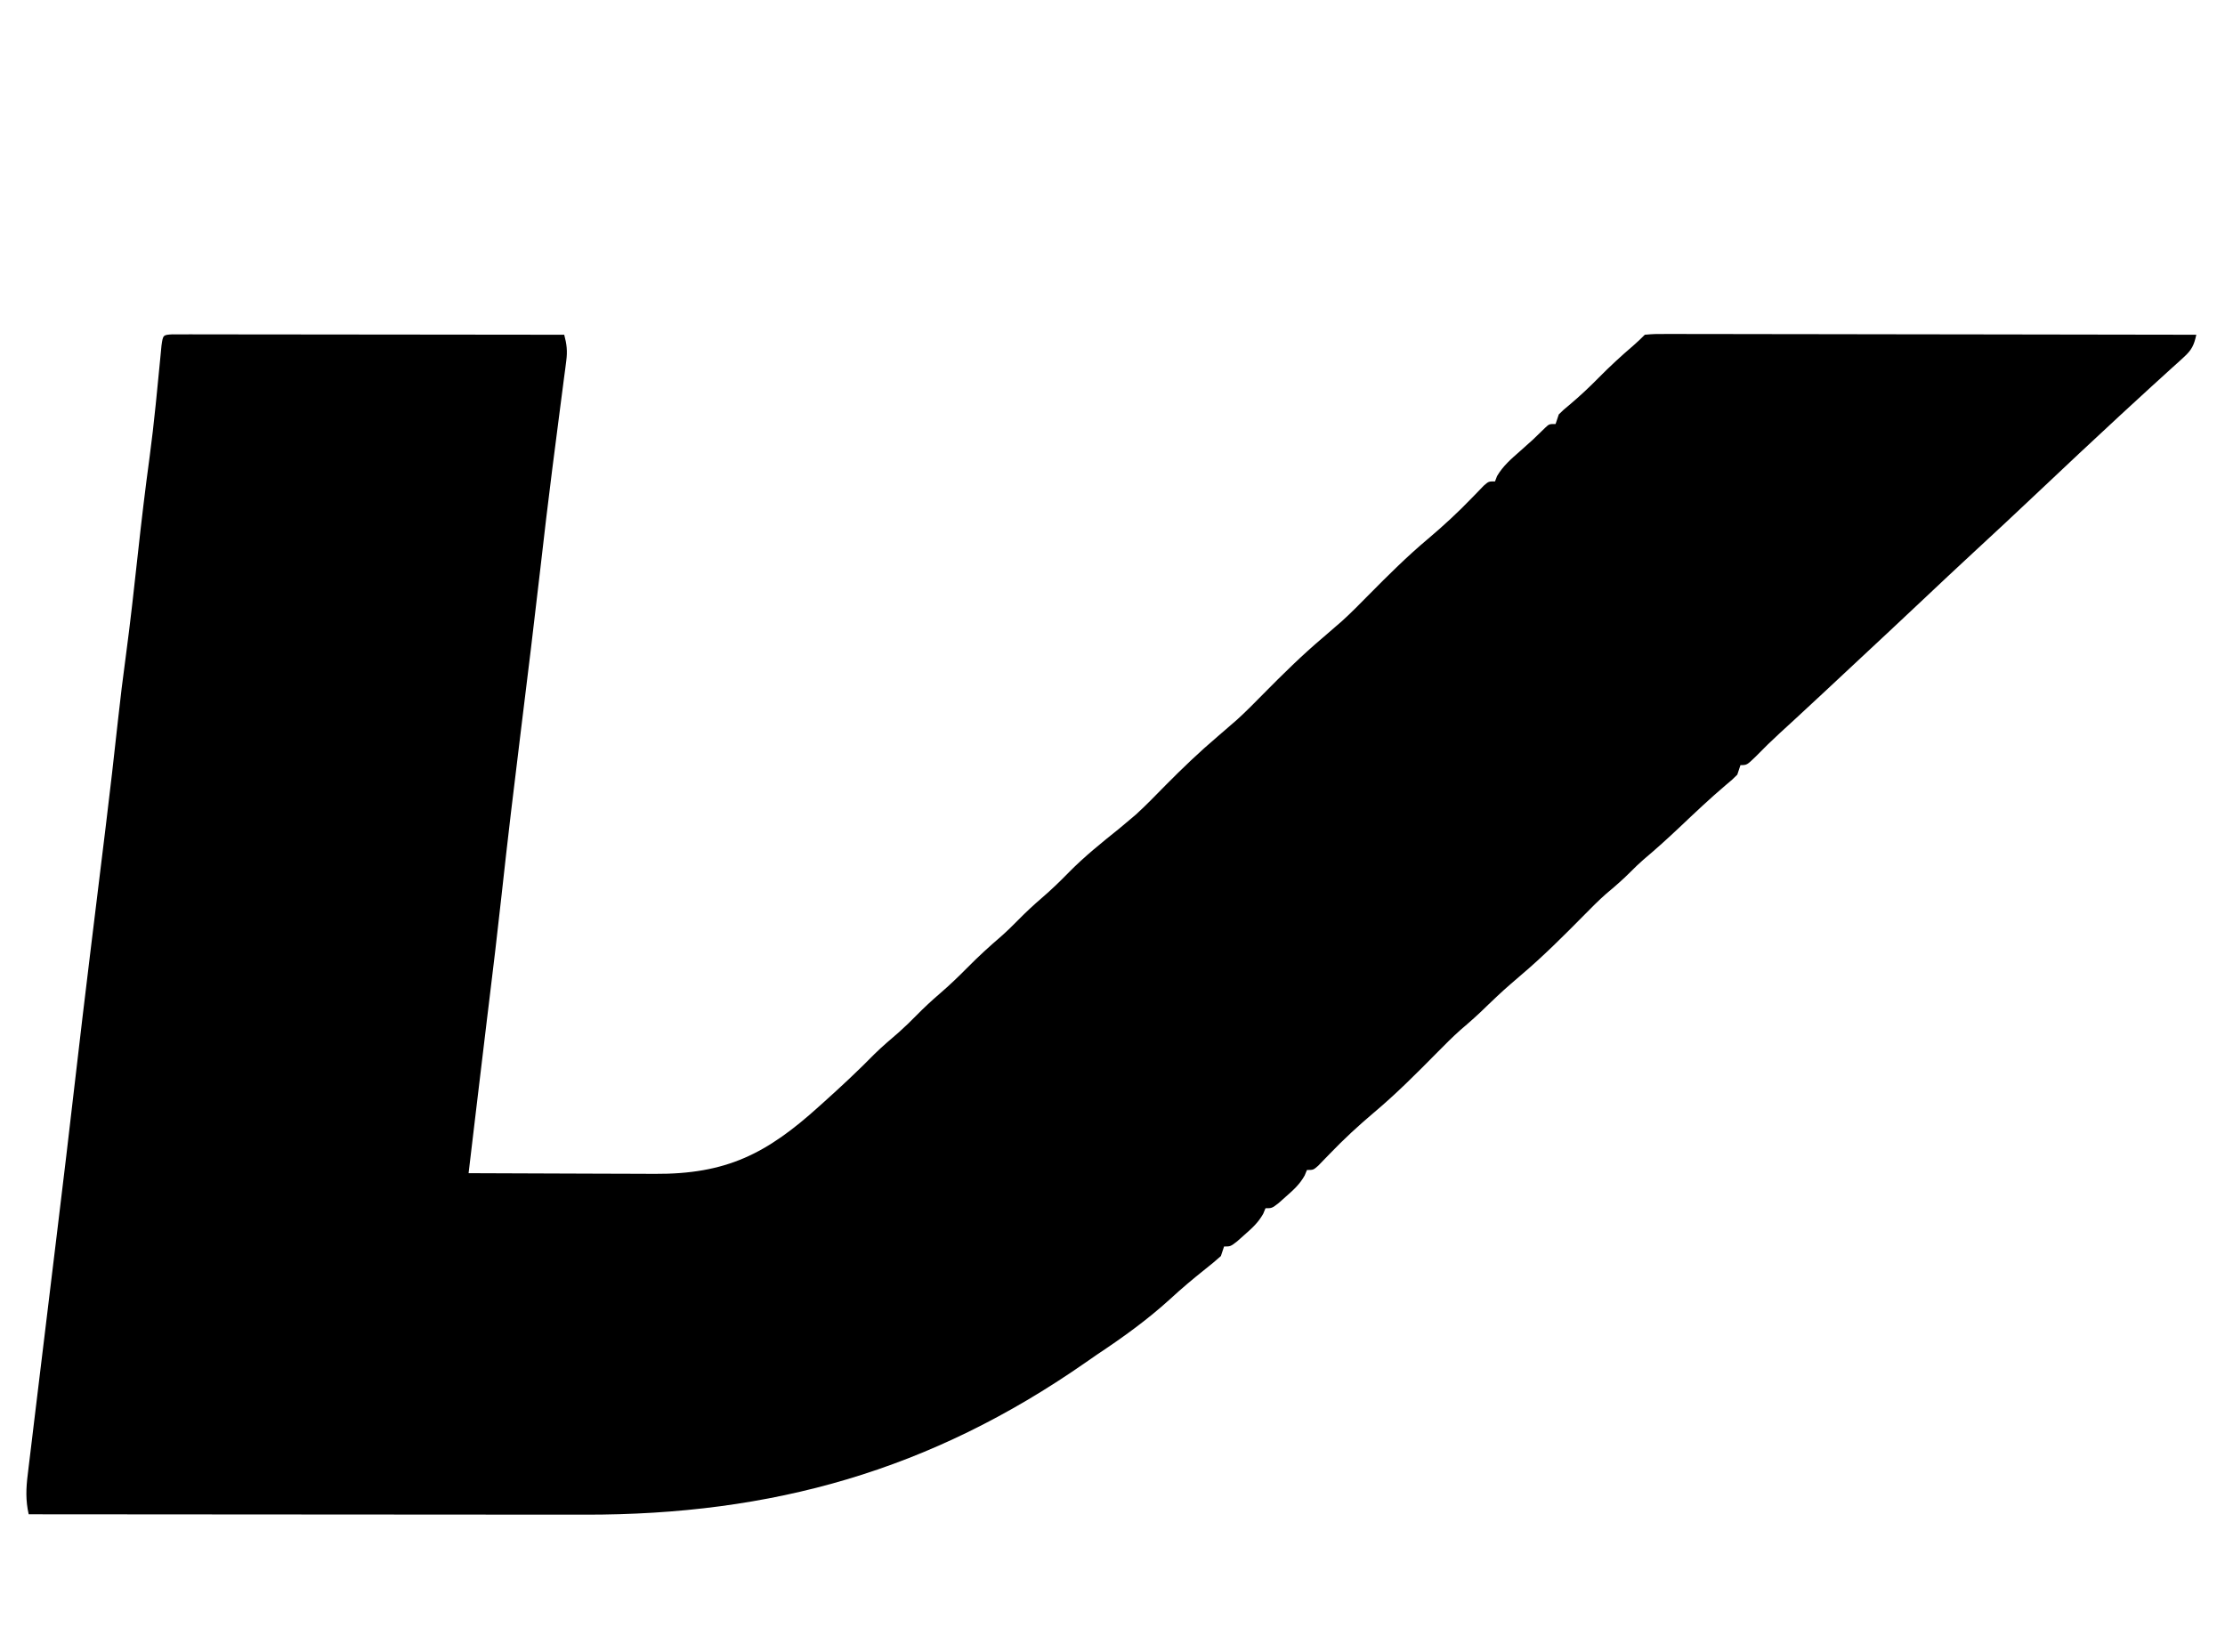
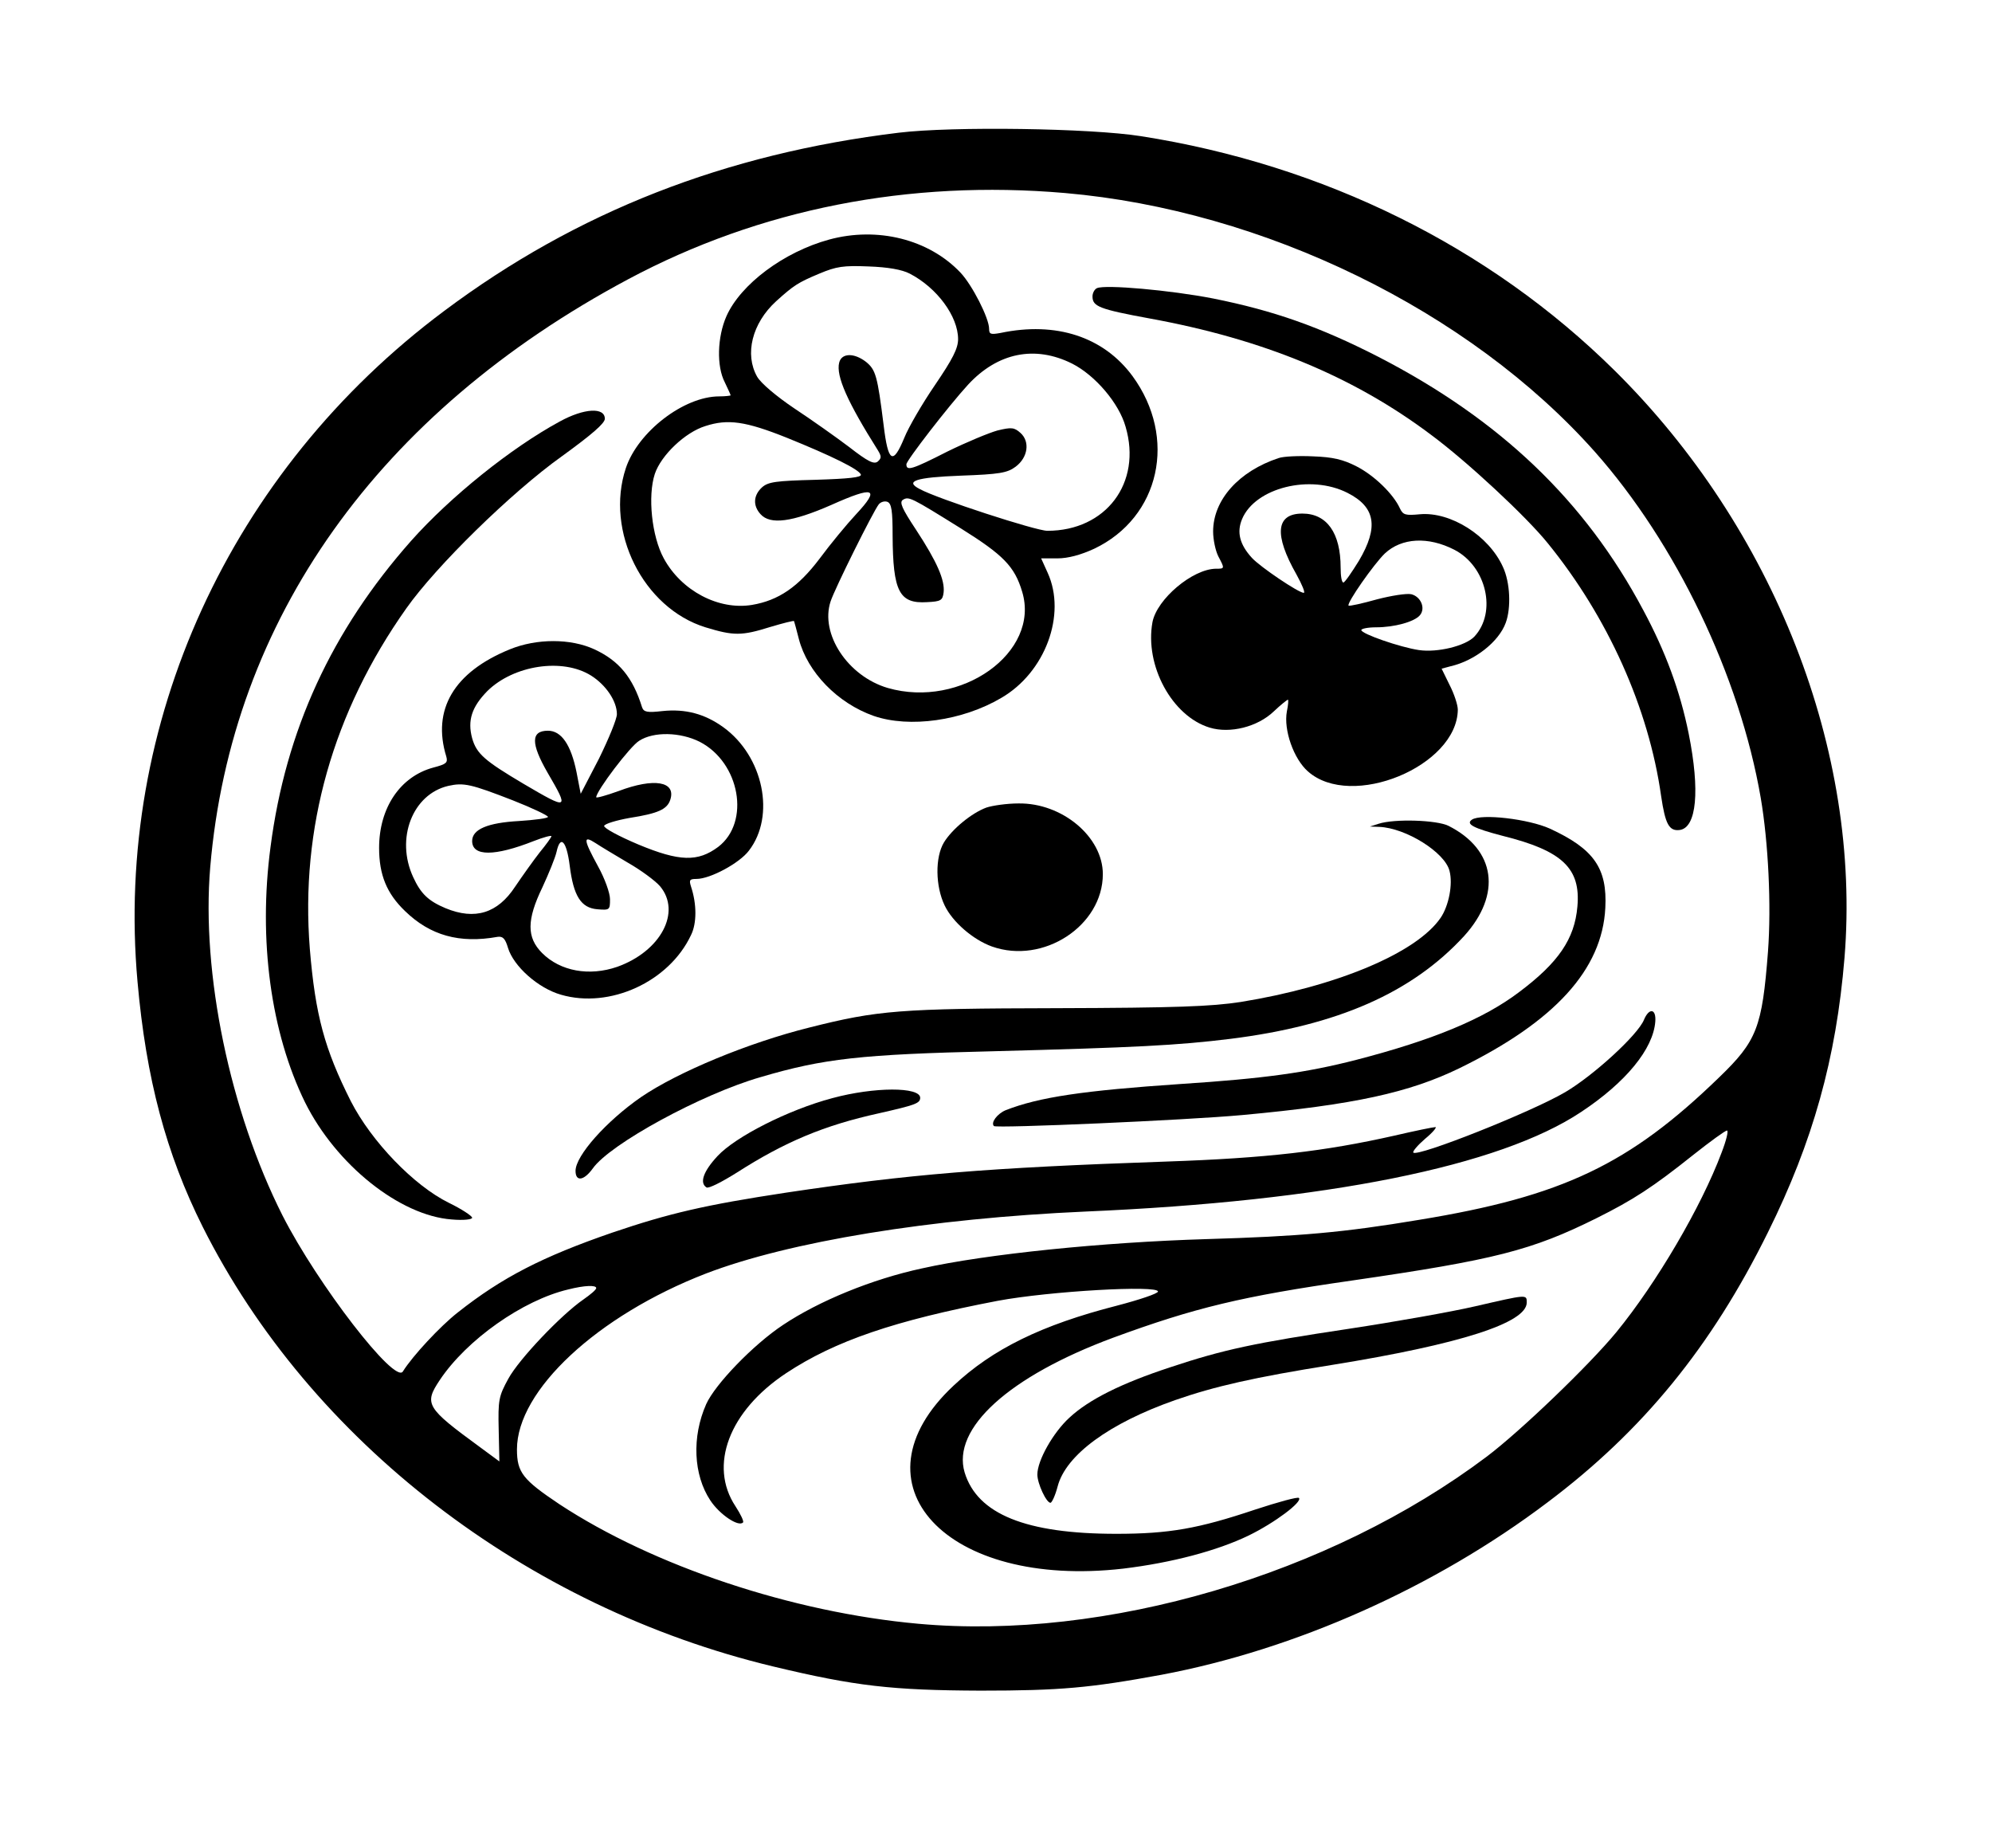
- <svg xmlns="http://www.w3.org/2000/svg" version="1.1" width="698" height="518">
-   <path d="M0 0 C0.921 0.001 1.842 0.002 2.791 0.003 C3.844 0.001 4.897 0 5.982 -0.001 C7.73 0.004 7.73 0.004 9.513 0.01 C10.732 0.009 11.952 0.009 13.208 0.009 C16.561 0.01 19.914 0.015 23.267 0.022 C26.768 0.028 30.269 0.028 33.769 0.03 C40.403 0.033 47.036 0.041 53.67 0.051 C61.22 0.062 68.77 0.068 76.32 0.073 C91.855 0.083 107.39 0.101 122.925 0.123 C123.723 3.088 123.968 5.246 123.567 8.301 C123.463 9.125 123.358 9.948 123.251 10.797 C123.13 11.69 123.01 12.582 122.886 13.502 C122.704 14.915 122.704 14.915 122.519 16.356 C122.257 18.395 121.991 20.435 121.723 22.474 C121 27.962 120.302 33.453 119.601 38.943 C119.457 40.062 119.313 41.181 119.165 42.333 C117.856 52.566 116.657 62.81 115.487 73.061 C113.54 90.072 111.466 107.067 109.362 124.061 C107.224 141.335 105.154 158.611 103.27 175.915 C102.023 187.358 100.657 198.784 99.257 210.21 C99.174 210.884 99.092 211.558 99.007 212.252 C98.923 212.936 98.839 213.621 98.753 214.326 C97.536 224.276 96.358 234.231 95.175 244.186 C94.95 246.08 94.724 247.974 94.499 249.868 C93.974 254.286 93.449 258.705 92.925 263.123 C102.253 263.17 111.581 263.205 120.909 263.227 C125.241 263.237 129.574 263.251 133.906 263.274 C138.095 263.296 142.283 263.308 146.472 263.313 C148.062 263.316 149.652 263.324 151.242 263.335 C173.786 263.482 186.433 257.05 202.925 242.123 C203.478 241.627 204.03 241.13 204.6 240.619 C209.968 235.793 215.228 230.887 220.284 225.732 C222.738 223.326 225.353 221.116 227.956 218.873 C229.855 217.185 231.645 215.435 233.425 213.623 C235.795 211.21 238.232 208.95 240.8 206.748 C243.809 204.157 246.636 201.451 249.425 198.623 C252.828 195.173 256.349 191.957 260.026 188.803 C261.904 187.141 263.668 185.412 265.425 183.623 C267.795 181.21 270.232 178.95 272.8 176.748 C275.759 174.204 278.514 171.544 281.237 168.748 C286.136 163.781 291.488 159.481 296.925 155.123 C298.223 154.047 299.515 152.965 300.8 151.873 C301.292 151.455 301.785 151.038 302.292 150.607 C305.499 147.692 308.495 144.559 311.538 141.475 C316.825 136.134 322.192 130.986 327.925 126.123 C329.323 124.918 330.719 123.709 332.112 122.498 C333.031 121.705 333.031 121.705 333.968 120.896 C336.86 118.276 339.577 115.488 342.319 112.711 C348.341 106.617 354.377 100.659 360.925 95.123 C362.323 93.918 363.719 92.71 365.112 91.498 C366.031 90.705 366.031 90.705 366.968 89.896 C369.86 87.276 372.577 84.488 375.319 81.711 C381.339 75.619 387.36 69.636 393.925 64.123 C398.765 60.032 403.323 55.832 407.718 51.256 C408.656 50.293 408.656 50.293 409.612 49.311 C410.484 48.404 410.484 48.404 411.374 47.479 C412.925 46.123 412.925 46.123 414.925 46.123 C415.132 45.578 415.34 45.033 415.554 44.471 C417.441 41.24 420.086 39.007 422.862 36.561 C426.868 33.024 426.868 33.024 430.679 29.283 C431.925 28.123 431.925 28.123 433.925 28.123 C434.255 27.133 434.585 26.143 434.925 25.123 C436.456 23.615 436.456 23.615 438.425 21.998 C441.576 19.331 444.531 16.567 447.425 13.623 C450.914 10.085 454.519 6.761 458.296 3.533 C459.551 2.447 460.751 1.297 461.925 0.123 C464.873 -0.123 464.873 -0.123 468.733 -0.117 C469.441 -0.119 470.149 -0.121 470.879 -0.123 C473.264 -0.126 475.648 -0.115 478.033 -0.104 C479.737 -0.103 481.442 -0.104 483.147 -0.105 C487.785 -0.105 492.423 -0.094 497.061 -0.08 C501.905 -0.067 506.748 -0.066 511.591 -0.064 C520.768 -0.057 529.944 -0.041 539.12 -0.021 C549.565 0.001 560.01 0.012 570.454 0.022 C591.945 0.043 613.435 0.079 634.925 0.123 C634.203 3.395 633.507 4.887 631.003 7.154 C630.396 7.711 629.79 8.268 629.165 8.842 C628.508 9.429 627.852 10.017 627.175 10.623 C626.497 11.243 625.819 11.862 625.12 12.5 C623.725 13.774 622.327 15.044 620.926 16.311 C618.095 18.874 615.291 21.467 612.487 24.061 C611.965 24.542 611.442 25.024 610.903 25.521 C602.406 33.355 593.995 41.285 585.585 49.213 C578.711 55.692 571.826 62.156 564.873 68.55 C559.666 73.345 554.517 78.201 549.367 83.056 C542.857 89.192 536.321 95.298 529.776 101.396 C527.887 103.158 525.999 104.922 524.112 106.686 C522.841 107.873 521.571 109.061 520.3 110.248 C519.682 110.825 519.065 111.402 518.428 111.997 C515.396 114.827 512.357 117.651 509.304 120.459 C508.724 120.992 508.144 121.526 507.546 122.076 C506.469 123.066 505.391 124.054 504.311 125.042 C501.689 127.45 499.153 129.909 496.679 132.467 C493.925 135.123 493.925 135.123 491.925 135.123 C491.595 136.113 491.265 137.103 490.925 138.123 C489.361 139.681 489.361 139.681 487.366 141.338 C482.355 145.589 477.605 150.086 472.837 154.605 C469.114 158.119 465.343 161.537 461.421 164.828 C460.032 166.03 458.724 167.324 457.425 168.623 C454.976 171.071 452.43 173.288 449.769 175.498 C447.378 177.605 445.163 179.855 442.925 182.123 C436.442 188.69 429.977 195.16 422.925 201.123 C417.556 205.744 417.556 205.744 412.425 210.623 C409.725 213.323 406.889 215.799 403.987 218.279 C401.535 220.471 399.235 222.782 396.925 225.123 C390.444 231.688 383.996 238.185 376.925 244.123 C372.085 248.214 367.527 252.414 363.132 256.99 C362.194 257.953 362.194 257.953 361.237 258.936 C360.656 259.54 360.075 260.145 359.476 260.768 C357.925 262.123 357.925 262.123 355.925 262.123 C355.688 262.695 355.45 263.268 355.206 263.857 C353.649 266.611 351.8 268.291 349.425 270.373 C348.234 271.433 348.234 271.433 347.019 272.514 C344.925 274.123 344.925 274.123 342.925 274.123 C342.688 274.695 342.45 275.268 342.206 275.857 C340.649 278.611 338.8 280.291 336.425 282.373 C335.234 283.433 335.234 283.433 334.019 284.514 C331.925 286.123 331.925 286.123 329.925 286.123 C329.595 287.113 329.265 288.103 328.925 289.123 C327.334 290.561 325.676 291.926 323.987 293.248 C320.2 296.264 316.541 299.335 312.987 302.623 C305.814 309.155 297.998 314.765 289.925 320.123 C288.713 320.959 287.504 321.797 286.296 322.639 C237.823 356.38 188.163 370.36 129.3 370.237 C127.386 370.236 125.472 370.236 123.559 370.237 C118.415 370.237 113.272 370.231 108.128 370.224 C102.734 370.218 97.339 370.218 91.945 370.216 C81.753 370.213 71.56 370.205 61.368 370.195 C49.755 370.184 38.142 370.178 26.529 370.173 C2.661 370.163 -21.207 370.145 -45.075 370.123 C-46.062 365.735 -45.92 361.978 -45.36 357.549 C-45.27 356.782 -45.179 356.015 -45.086 355.225 C-44.777 352.627 -44.458 350.032 -44.138 347.436 C-43.912 345.559 -43.688 343.682 -43.464 341.805 C-42.822 336.449 -42.17 331.095 -41.516 325.74 C-41.052 321.935 -40.59 318.129 -40.129 314.324 C-40.048 313.656 -39.968 312.987 -39.884 312.299 C-39.718 310.928 -39.552 309.556 -39.386 308.185 C-38.962 304.687 -38.538 301.188 -38.114 297.69 C-37.987 296.637 -37.987 296.637 -37.856 295.562 C-37.332 291.239 -36.807 286.916 -36.281 282.593 C-34.259 265.976 -32.27 249.357 -30.363 232.727 C-28.917 220.144 -27.408 207.57 -25.876 194.998 C-25.777 194.188 -25.679 193.378 -25.577 192.543 C-24.578 184.348 -23.577 176.154 -22.572 167.96 C-22.1 164.119 -21.63 160.277 -21.161 156.436 C-21.07 155.692 -20.979 154.948 -20.886 154.181 C-19.532 143.079 -18.246 131.971 -17.045 120.851 C-16.333 114.282 -15.525 107.733 -14.638 101.186 C-13.191 90.391 -11.997 79.575 -10.816 68.749 C-9.715 58.667 -8.527 48.608 -7.154 38.558 C-6.43 33.152 -5.81 27.741 -5.259 22.314 C-5.191 21.645 -5.123 20.976 -5.053 20.286 C-4.719 16.975 -4.394 13.663 -4.077 10.35 C-3.96 9.164 -3.844 7.978 -3.724 6.756 C-3.622 5.693 -3.521 4.629 -3.417 3.534 C-2.941 0.174 -2.941 0.174 0 0 Z " fill="#000000" transform="translate(54.07522,104.877)" />
+ <svg xmlns="http://www.w3.org/2000/svg" version="1.0" width="578pt" height="536pt" viewBox="0 0 578 536" preserveAspectRatio="xMidYMid meet">
+   <g transform="translate(0,536) scale(0.1,-0.1)" fill="#000000" stroke="none">
+     <path d="M2608 4975 c-503 -61 -934 -229 -1319 -517 -622 -464 -957 -1197 -890 -1946 25 -282 83 -499 189 -711 312 -622 938 -1104 1656 -1276 238 -57 344 -69 601 -70 232 0 318 8 525 46 388 73 793 253 1120 500 277 208 476 452 640 784 130 262 198 504 222 796 49 599 -204 1246 -667 1704 -363 359 -844 597 -1375 680 -145 23 -545 29 -702 10z m482 -175 c577 -50 1173 -341 1537 -750 236 -266 421 -651 482 -1005 22 -129 31 -312 21 -446 -17 -220 -32 -259 -142 -365 -260 -252 -454 -345 -870 -413 -221 -37 -348 -48 -618 -56 -299 -9 -637 -43 -825 -85 -144 -31 -298 -94 -403 -164 -86 -57 -197 -172 -223 -230 -42 -95 -37 -205 12 -279 27 -41 82 -78 95 -64 3 3 -7 24 -22 47 -78 118 -19 276 147 386 142 94 316 153 614 210 150 28 465 46 465 27 0 -6 -54 -24 -119 -41 -219 -56 -361 -126 -474 -232 -305 -285 -22 -590 492 -531 141 17 273 52 364 96 76 37 157 98 146 109 -3 4 -61 -12 -128 -34 -164 -55 -249 -70 -402 -70 -262 0 -403 57 -440 178 -38 128 129 279 431 391 237 87 373 120 694 166 413 60 520 87 709 181 106 53 162 89 281 184 48 38 92 70 97 70 5 0 -2 -29 -16 -65 -59 -157 -188 -377 -305 -520 -79 -96 -278 -287 -376 -361 -456 -343 -1106 -534 -1649 -485 -367 33 -770 168 -1042 347 -106 71 -123 92 -123 159 0 171 233 388 548 510 242 93 652 160 1102 180 699 30 1201 131 1438 289 130 86 209 183 215 262 3 38 -18 41 -33 5 -18 -44 -147 -162 -229 -210 -99 -58 -427 -188 -440 -175 -3 3 12 21 34 40 22 18 35 34 30 34 -6 0 -60 -11 -120 -25 -200 -45 -368 -65 -661 -75 -524 -18 -747 -37 -1102 -90 -237 -36 -340 -60 -505 -116 -203 -70 -320 -130 -449 -232 -51 -40 -131 -126 -159 -171 -23 -38 -247 252 -349 452 -153 303 -236 703 -210 1011 61 719 488 1319 1213 1706 382 204 815 289 1267 250z m-1360 -3177 c0 -5 -17 -19 -37 -33 -64 -44 -187 -173 -218 -230 -28 -51 -30 -62 -28 -148 l2 -92 -57 42 c-156 114 -162 125 -116 194 78 117 241 232 373 263 47 12 81 13 81 4z" />
+     <path d="M2406 4665 c-132 -36 -257 -130 -298 -222 -27 -61 -29 -146 -5 -192 9 -19 17 -36 17 -38 0 -1 -15 -3 -33 -3 -103 0 -236 -103 -271 -208 -61 -183 50 -406 231 -462 82 -25 105 -25 188 1 37 11 68 19 69 17 1 -2 7 -25 14 -52 25 -96 112 -186 217 -223 104 -36 258 -14 370 52 128 74 190 242 135 363 l-19 42 47 0 c31 0 68 10 107 28 191 91 242 322 111 501 -84 114 -222 159 -383 125 -28 -5 -33 -4 -33 12 0 31 -49 127 -83 163 -92 97 -241 134 -381 96z m234 -99 c79 -41 140 -124 140 -190 0 -27 -16 -58 -67 -133 -37 -54 -77 -123 -89 -153 -33 -80 -47 -72 -60 36 -18 144 -23 161 -51 184 -35 27 -71 26 -78 -2 -10 -39 25 -116 112 -254 11 -18 11 -23 0 -33 -11 -9 -29 0 -83 42 -37 28 -109 79 -159 112 -52 35 -97 73 -108 92 -37 65 -15 155 55 219 51 46 63 54 125 80 50 21 70 24 143 21 56 -2 97 -9 120 -21z m471 -261 c67 -34 136 -115 155 -183 48 -163 -57 -302 -227 -302 -33 0 -319 93 -370 121 -45 23 -13 34 119 39 112 4 135 8 159 26 36 27 42 73 14 98 -18 16 -26 17 -67 7 -25 -7 -90 -34 -145 -61 -104 -53 -119 -57 -119 -37 0 11 123 170 179 231 86 93 194 115 302 61z m-828 -215 c131 -53 210 -92 215 -107 2 -8 -35 -12 -131 -15 -116 -3 -138 -6 -156 -22 -25 -23 -27 -53 -4 -78 28 -31 91 -23 205 27 125 56 143 49 72 -27 -27 -29 -75 -87 -106 -129 -62 -82 -119 -121 -196 -134 -97 -16 -205 41 -256 135 -35 64 -47 181 -26 245 18 54 88 121 147 139 65 21 116 14 236 -34z m505 -263 c123 -77 156 -110 178 -184 53 -176 -178 -340 -390 -279 -116 34 -197 157 -166 251 12 37 124 262 140 282 6 7 17 10 25 7 12 -5 15 -26 15 -98 1 -162 19 -198 100 -193 40 2 45 5 48 28 4 36 -19 89 -80 182 -41 62 -49 80 -38 87 17 10 22 8 168 -83z" />
+     <path d="M3183 4524 c-7 -3 -13 -14 -13 -24 0 -29 19 -37 166 -64 329 -60 591 -168 817 -338 104 -77 276 -237 338 -314 174 -214 293 -478 329 -734 12 -81 23 -102 54 -98 49 7 59 114 26 279 -25 124 -67 238 -132 359 -169 318 -416 553 -769 735 -170 87 -304 134 -479 169 -123 24 -313 41 -337 30z" />
+     <path d="M1624 4137 c-142 -77 -318 -219 -431 -346 -231 -261 -364 -550 -408 -888 -36 -271 1 -539 100 -741 90 -181 275 -329 426 -340 34 -3 59 0 59 5 0 5 -30 25 -67 43 -102 50 -225 178 -285 295 -76 151 -103 249 -119 442 -28 350 67 687 280 988 86 122 304 336 451 441 87 63 125 96 125 109 0 34 -60 31 -131 -8z" />
+     <path d="M3710 4031 c-115 -38 -190 -121 -190 -213 0 -24 7 -56 15 -72 19 -36 19 -36 -7 -36 -68 -1 -171 -88 -184 -155 -23 -126 57 -273 166 -306 59 -18 139 2 186 47 20 19 39 34 41 34 2 0 1 -15 -3 -34 -10 -54 20 -138 61 -174 126 -112 433 15 435 179 0 14 -11 47 -24 72 l-23 47 26 7 c70 16 140 71 160 126 16 43 13 117 -8 162 -41 91 -152 161 -241 153 -42 -4 -49 -2 -58 17 -19 42 -75 96 -126 122 -39 20 -69 27 -126 29 -41 2 -86 0 -100 -5z m200 -101 c81 -41 91 -99 33 -197 -21 -34 -41 -63 -45 -63 -5 0 -8 19 -8 43 0 101 -40 157 -111 157 -77 0 -83 -61 -17 -177 16 -29 26 -53 21 -53 -15 0 -126 75 -150 101 -36 39 -45 75 -29 113 38 91 198 131 306 76z m310 -165 c93 -48 124 -181 58 -252 -26 -27 -107 -47 -161 -39 -54 8 -167 47 -167 58 0 4 19 8 43 8 53 0 111 16 127 35 17 20 3 54 -25 61 -13 3 -58 -4 -100 -15 -43 -12 -79 -20 -82 -18 -6 7 73 120 105 151 49 46 126 50 202 11z" />
+     <path d="M1479 3476 c-162 -66 -226 -175 -184 -311 5 -18 0 -22 -38 -32 -96 -26 -157 -117 -157 -233 0 -78 22 -132 75 -183 73 -71 158 -95 269 -75 15 2 22 -5 30 -32 16 -53 87 -117 154 -136 141 -41 313 37 377 173 17 34 17 90 0 141 -6 19 -4 22 16 22 40 0 125 46 152 82 78 101 42 274 -74 358 -54 39 -110 54 -177 47 -44 -5 -54 -3 -59 11 -27 87 -67 135 -138 168 -69 32 -168 32 -246 0z m236 -76 c43 -27 75 -74 75 -112 0 -14 -24 -72 -52 -129 l-53 -102 -12 62 c-16 80 -44 121 -83 121 -50 0 -50 -37 -1 -122 63 -108 61 -109 -70 -32 -113 67 -136 87 -149 132 -14 52 -1 91 44 137 76 75 218 97 301 45z m315 -192 c117 -60 148 -233 54 -305 -59 -44 -112 -43 -232 7 -57 24 -101 48 -99 54 2 6 35 16 74 23 83 13 109 25 118 53 17 53 -47 64 -150 25 -36 -13 -65 -21 -65 -18 0 18 99 149 125 164 42 27 119 25 175 -3z m-542 -170 c56 -22 102 -44 102 -48 0 -4 -38 -9 -84 -12 -91 -5 -136 -24 -136 -58 0 -45 65 -45 179 0 28 11 51 17 51 14 0 -3 -15 -24 -34 -47 -18 -23 -50 -68 -71 -99 -51 -78 -117 -98 -202 -63 -50 21 -72 42 -94 90 -52 112 -2 241 102 265 45 10 66 5 187 -42z m334 -181 c37 -21 79 -52 93 -68 63 -75 2 -189 -124 -234 -81 -28 -165 -13 -218 40 -45 45 -45 96 1 191 18 39 37 85 41 103 11 50 29 31 38 -40 11 -89 33 -123 80 -127 36 -3 37 -2 37 29 0 18 -15 60 -35 96 -42 77 -44 91 -7 67 15 -10 57 -35 94 -57z" />
+     <path d="M2862 3017 c-43 -16 -99 -62 -123 -101 -26 -43 -25 -127 2 -183 23 -48 82 -99 137 -119 149 -53 322 60 322 210 0 108 -118 207 -245 205 -33 0 -75 -6 -93 -12z" />
+     <path d="M4271 2982 c-19 -13 5 -25 89 -47 173 -43 227 -94 217 -205 -8 -94 -55 -163 -170 -249 -102 -77 -248 -138 -472 -196 -144 -37 -265 -54 -510 -70 -281 -19 -410 -38 -507 -76 -24 -10 -44 -36 -34 -46 7 -7 559 17 721 32 325 30 484 65 630 136 276 135 414 286 423 465 6 115 -33 171 -161 230 -62 28 -199 44 -226 26z" />
+     <path d="M4000 2970 l-25 -8 27 -1 c77 -3 191 -74 204 -128 10 -38 -2 -101 -26 -136 -70 -102 -302 -199 -580 -244 -85 -13 -186 -17 -535 -18 -454 -1 -518 -6 -716 -56 -177 -44 -382 -129 -489 -202 -101 -70 -190 -170 -190 -214 0 -32 24 -29 50 7 50 71 316 216 487 265 183 54 292 66 673 75 417 11 535 17 690 36 312 39 527 134 678 298 110 121 92 251 -45 320 -34 17 -157 21 -203 6z" />
+     <path d="M2415 2174 c-128 -34 -281 -112 -333 -168 -41 -44 -53 -78 -32 -91 6 -4 45 16 88 43 139 89 253 137 412 172 106 24 120 29 120 45 0 32 -133 32 -255 -1z" />
+     <path d="M4280 1570 c-69 -16 -233 -45 -365 -65 -273 -41 -364 -60 -520 -112 -140 -46 -235 -93 -292 -146 -47 -43 -93 -124 -93 -165 0 -26 26 -82 38 -82 4 0 14 21 21 48 24 91 150 183 341 250 115 40 229 66 455 102 372 60 565 122 565 181 0 24 2 24 -150 -11z" />
+   </g>
</svg>
